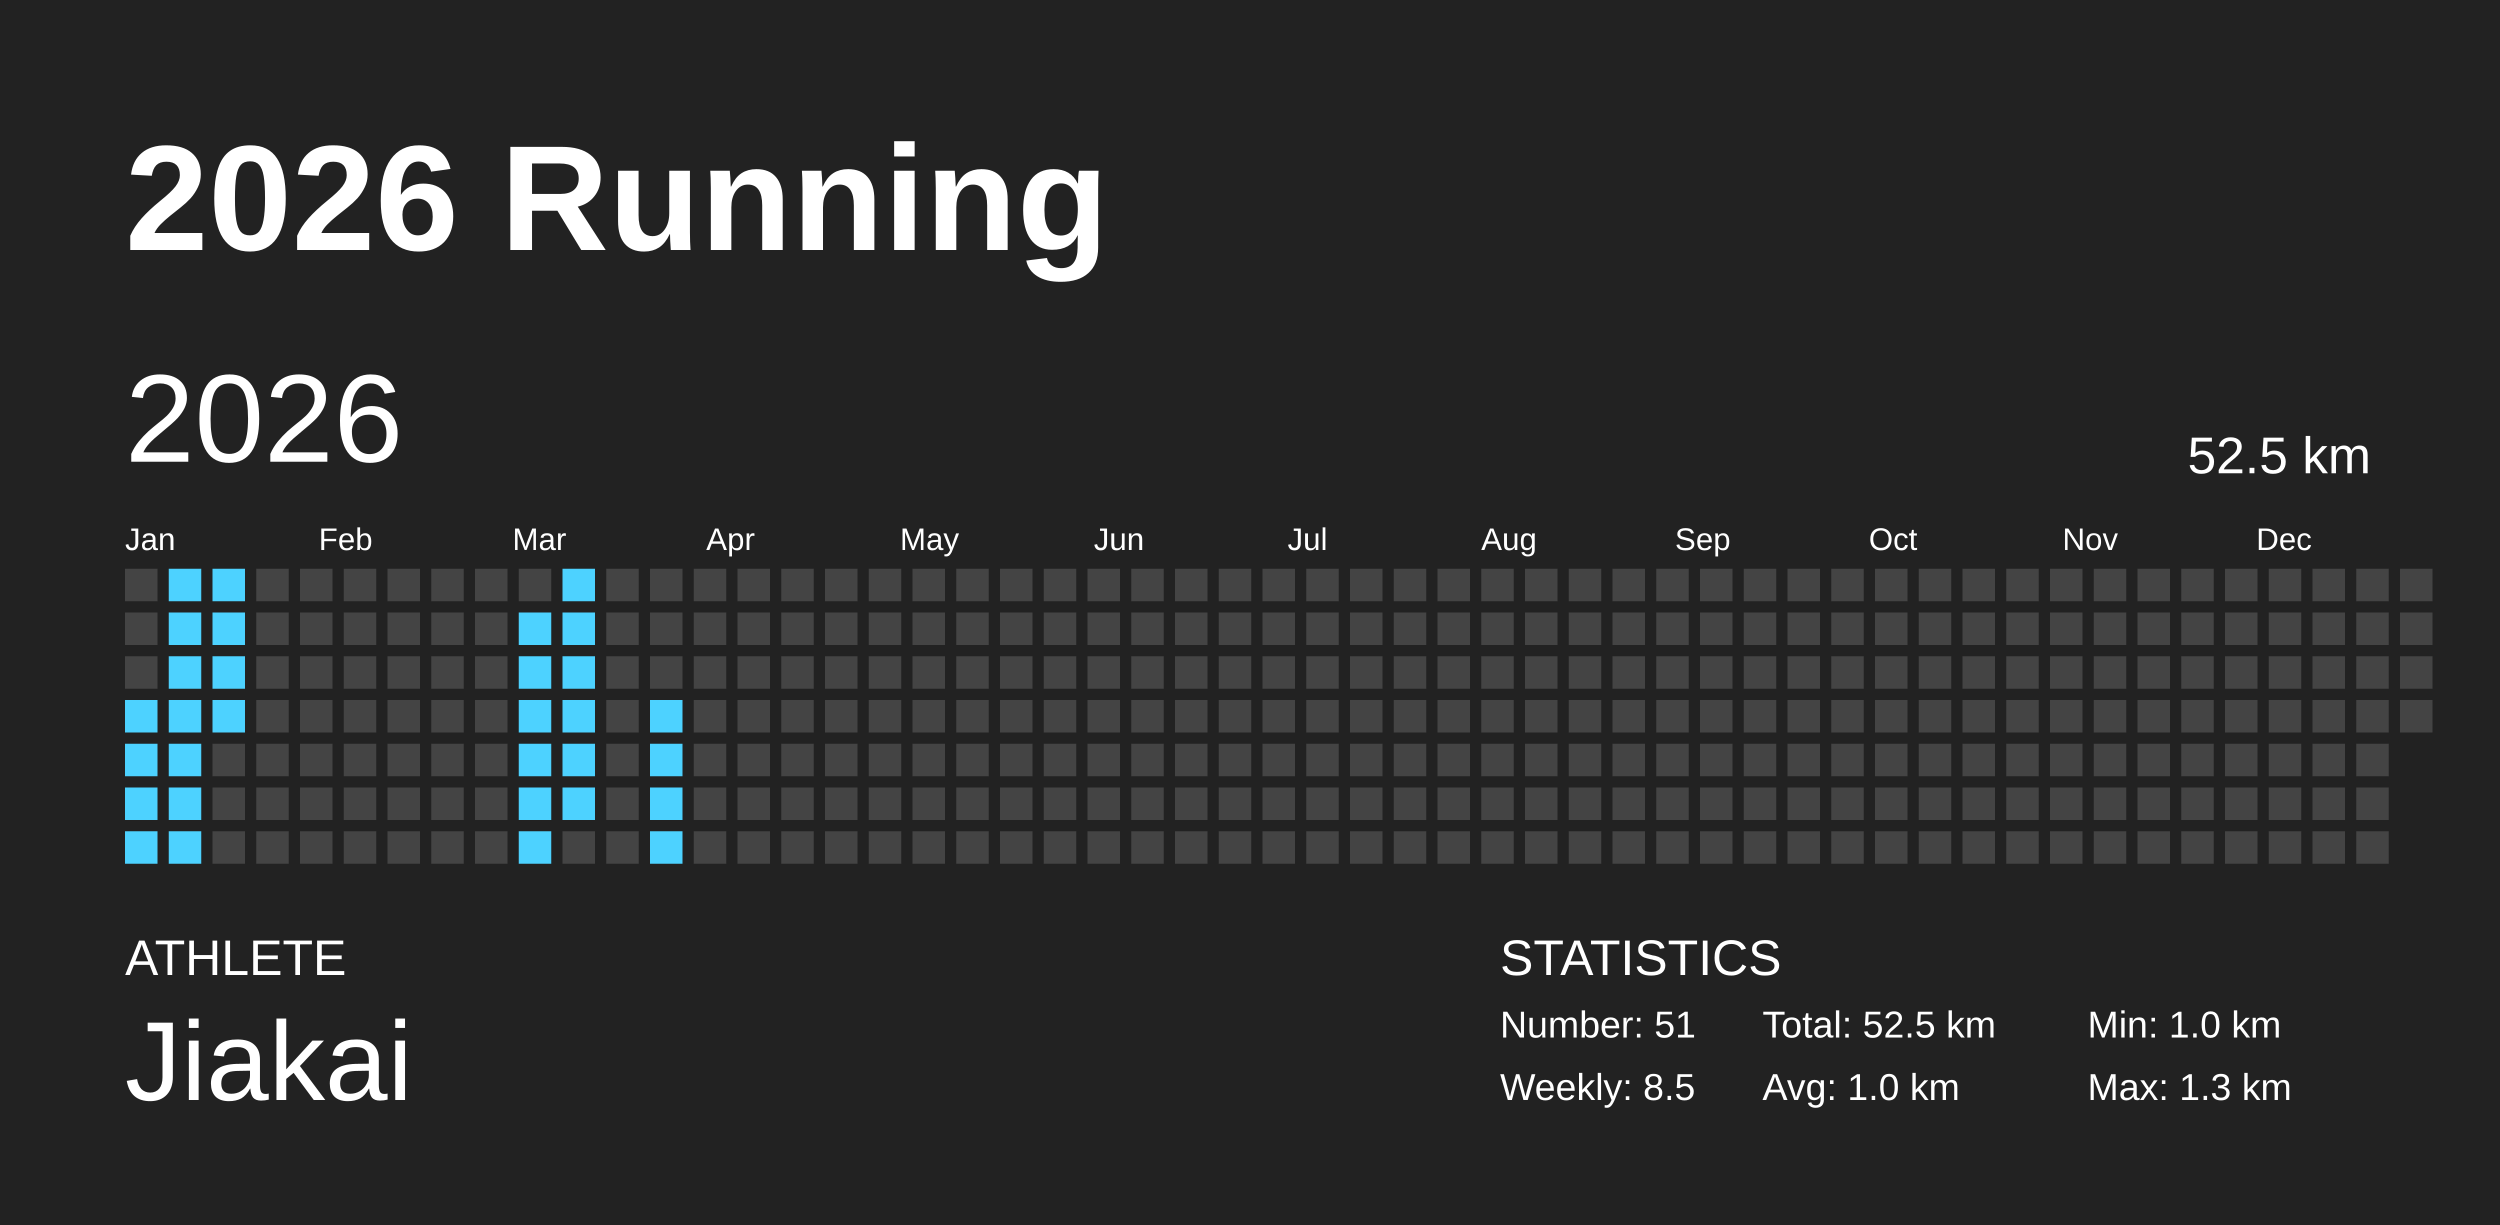
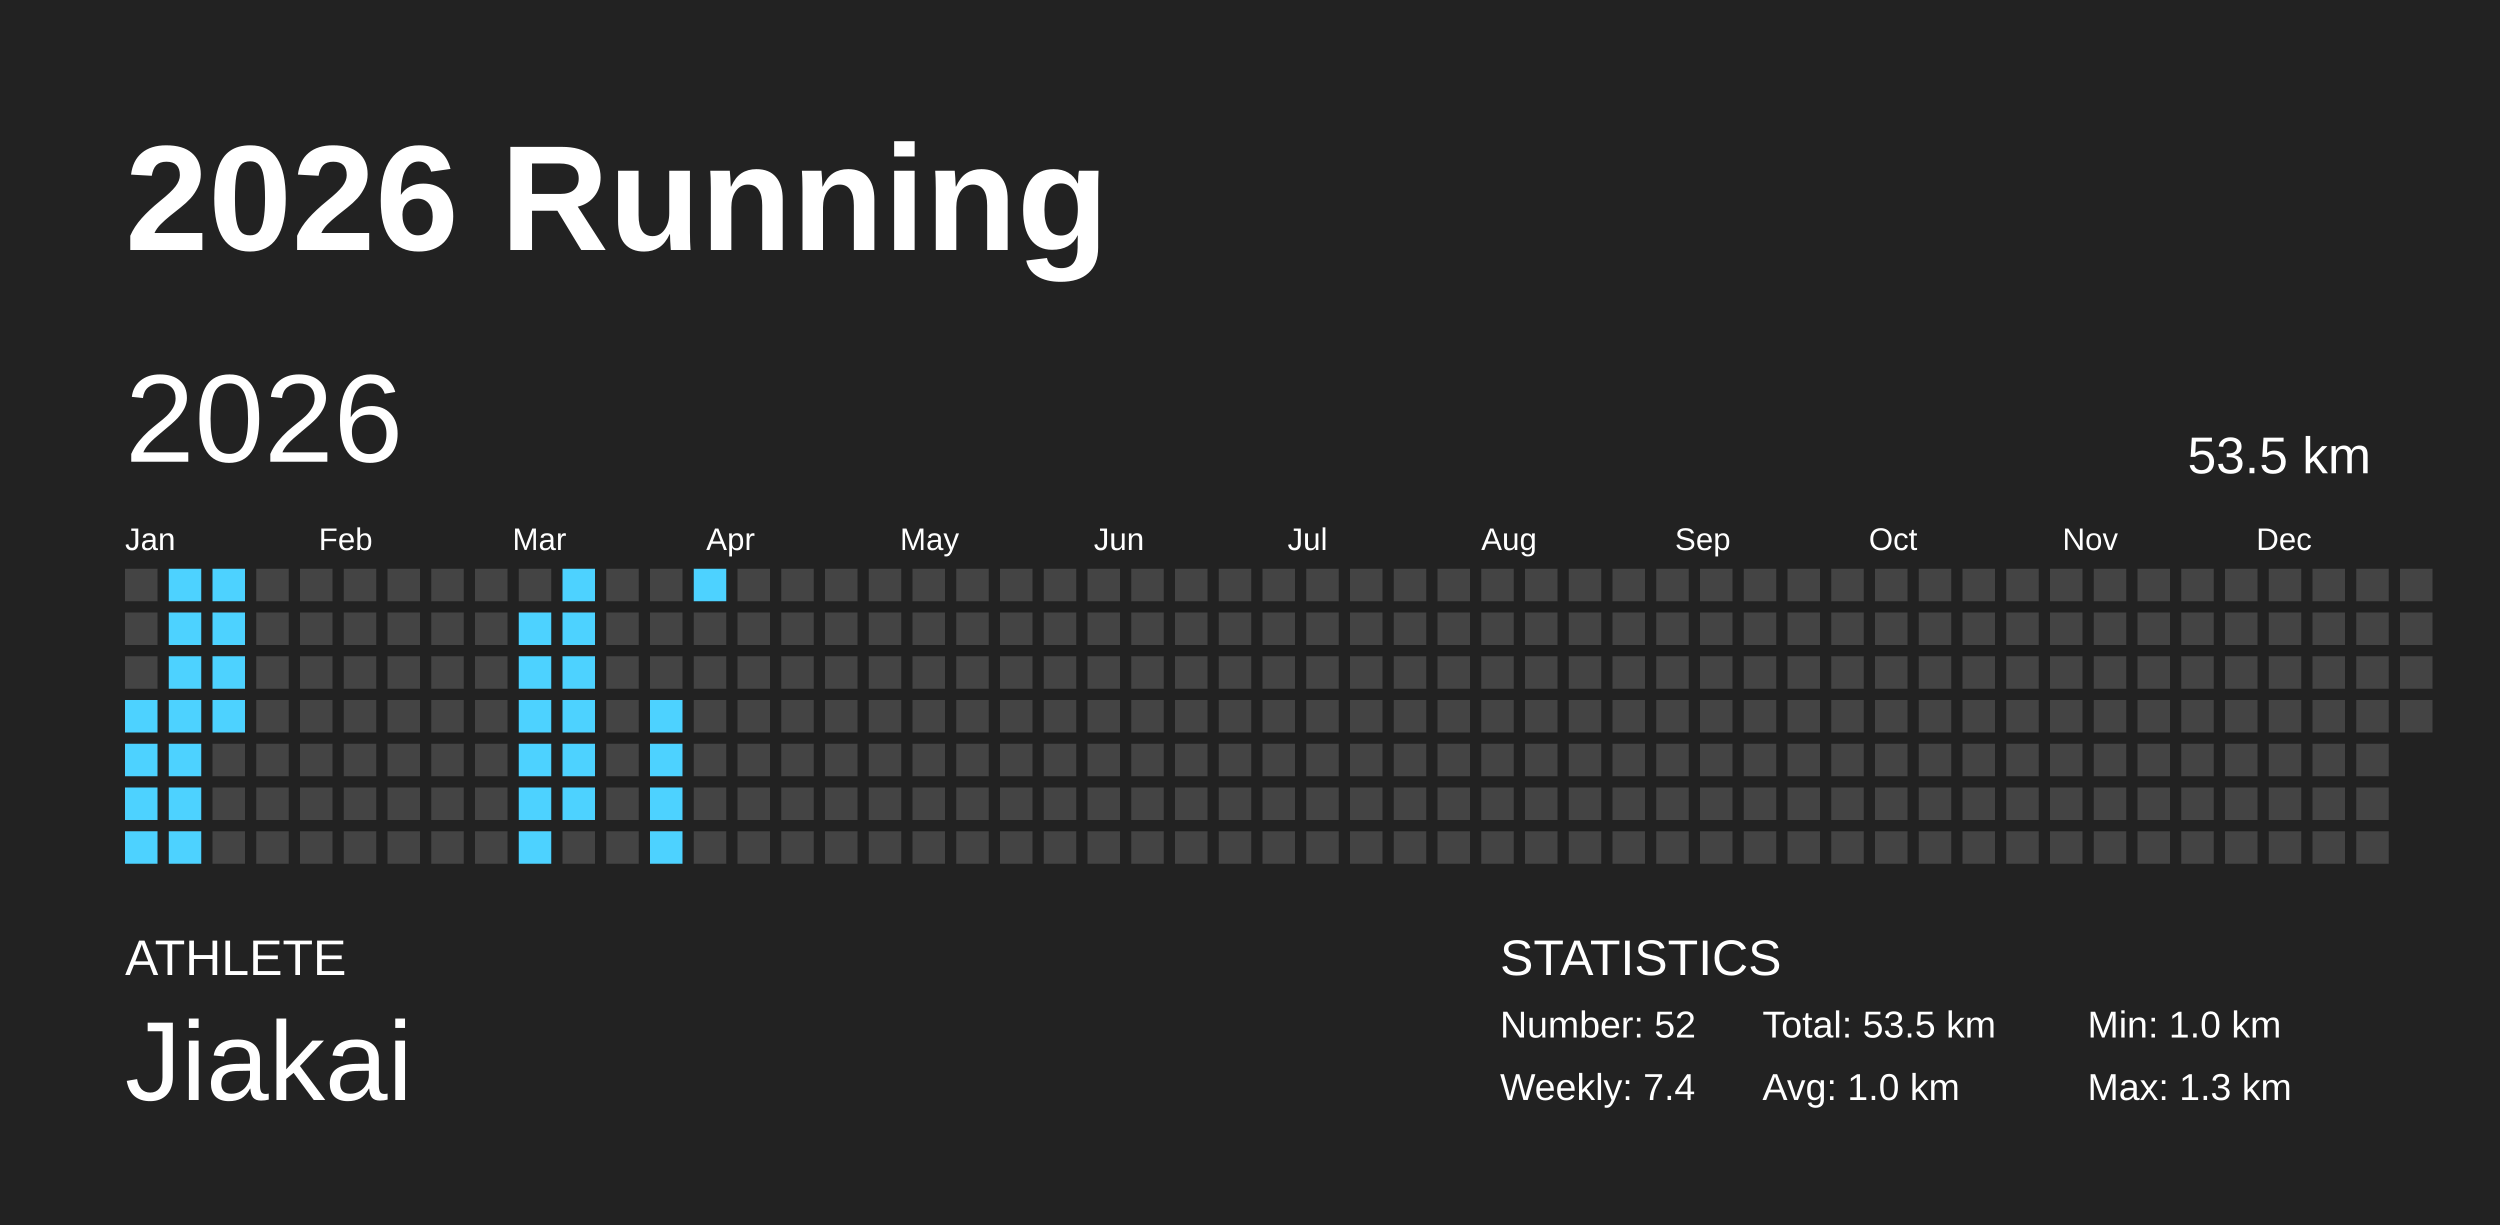
<svg xmlns="http://www.w3.org/2000/svg" baseProfile="full" height="98mm" version="1.1" viewBox="0,0,200,98" width="200mm">
  <defs />
  <rect fill="#222222" height="98" width="200" x="0" y="0" />
  <text fill="#FFFFFF" style="font-size:12px; font-family:Arial; font-weight:bold;" x="10" y="20">2026 Running</text>
  <text fill="#FFFFFF" style="font-size:4px; font-family:Arial" x="10" y="78">ATHLETE</text>
  <text fill="#FFFFFF" style="font-size:9px; font-family:Arial" x="10" y="88">Jiakai</text>
  <text fill="#FFFFFF" style="font-size:4px; font-family:Arial" x="120" y="78">STATISTICS</text>
-   <text fill="#FFFFFF" style="font-size:3px; font-family:Arial" x="120" y="83">Number: 51</text>
-   <text fill="#FFFFFF" style="font-size:3px; font-family:Arial" x="120" y="88">Weekly: 8.5</text>
-   <text fill="#FFFFFF" style="font-size:3px; font-family:Arial" x="141" y="83">Total: 52.5 km</text>
+   <text fill="#FFFFFF" style="font-size:3px; font-family:Arial" x="120" y="83">Number: 52</text>
+   <text fill="#FFFFFF" style="font-size:3px; font-family:Arial" x="120" y="88">Weekly: 7.4</text>
+   <text fill="#FFFFFF" style="font-size:3px; font-family:Arial" x="141" y="83">Total: 53.5 km</text>
  <text fill="#FFFFFF" style="font-size:3px; font-family:Arial" x="141" y="88">Avg: 1.0 km</text>
  <text fill="#FFFFFF" style="font-size:3px; font-family:Arial" x="167" y="83">Min: 1.0 km</text>
  <text fill="#FFFFFF" style="font-size:3px; font-family:Arial" x="167" y="88">Max: 1.3 km</text>
  <text dominant-baseline="hanging" fill="#FFFFFF" style="font-size:10.0px; font-family:Arial;" x="10" y="30">2026</text>
-   <text dominant-baseline="hanging" fill="#FFFFFF" style="font-size:4.125px; font-family:Arial;" x="175" y="35">52.5 km</text>
+   <text dominant-baseline="hanging" fill="#FFFFFF" style="font-size:4.125px; font-family:Arial;" x="175" y="35">53.5 km</text>
  <text fill="#FFFFFF" style="font-size:2.5px; font-family:Arial" x="10.0" y="44">Jan</text>
  <text fill="#FFFFFF" style="font-size:2.5px; font-family:Arial" x="25.5" y="44">Feb</text>
  <text fill="#FFFFFF" style="font-size:2.5px; font-family:Arial" x="41.0" y="44">Mar</text>
  <text fill="#FFFFFF" style="font-size:2.5px; font-family:Arial" x="56.5" y="44">Apr</text>
  <text fill="#FFFFFF" style="font-size:2.5px; font-family:Arial" x="72.0" y="44">May</text>
  <text fill="#FFFFFF" style="font-size:2.5px; font-family:Arial" x="87.5" y="44">Jun</text>
  <text fill="#FFFFFF" style="font-size:2.5px; font-family:Arial" x="103.0" y="44">Jul</text>
  <text fill="#FFFFFF" style="font-size:2.5px; font-family:Arial" x="118.5" y="44">Aug</text>
  <text fill="#FFFFFF" style="font-size:2.5px; font-family:Arial" x="134.0" y="44">Sep</text>
  <text fill="#FFFFFF" style="font-size:2.5px; font-family:Arial" x="149.5" y="44">Oct</text>
  <text fill="#FFFFFF" style="font-size:2.5px; font-family:Arial" x="165.0" y="44">Nov</text>
  <text fill="#FFFFFF" style="font-size:2.5px; font-family:Arial" x="180.5" y="44">Dec</text>
  <rect fill="#444444" height="2.6" width="2.6" x="10.0" y="45.5" />
  <rect fill="#444444" height="2.6" width="2.6" x="10.0" y="49.0" />
  <rect fill="#444444" height="2.6" width="2.6" x="10.0" y="52.5" />
  <rect fill="#4dd2ff" height="2.6" width="2.6" x="10.0" y="56.0" />
  <rect fill="#4dd2ff" height="2.6" width="2.6" x="10.0" y="59.5" />
  <rect fill="#4dd2ff" height="2.6" width="2.6" x="10.0" y="63.0" />
  <rect fill="#4dd2ff" height="2.6" width="2.6" x="10.0" y="66.5" />
  <rect fill="#4dd2ff" height="2.6" width="2.6" x="13.5" y="45.5" />
  <rect fill="#4dd2ff" height="2.6" width="2.6" x="13.5" y="49.0" />
  <rect fill="#4dd2ff" height="2.6" width="2.6" x="13.5" y="52.5" />
  <rect fill="#4dd2ff" height="2.6" width="2.6" x="13.5" y="56.0" />
  <rect fill="#4dd2ff" height="2.6" width="2.6" x="13.5" y="59.5" />
  <rect fill="#4dd2ff" height="2.6" width="2.6" x="13.5" y="63.0" />
  <rect fill="#4dd2ff" height="2.6" width="2.6" x="13.5" y="66.5" />
  <rect fill="#4dd2ff" height="2.6" width="2.6" x="17.0" y="45.5" />
  <rect fill="#4dd2ff" height="2.6" width="2.6" x="17.0" y="49.0" />
  <rect fill="#4dd2ff" height="2.6" width="2.6" x="17.0" y="52.5" />
  <rect fill="#4dd2ff" height="2.6" width="2.6" x="17.0" y="56.0" />
  <rect fill="#444444" height="2.6" width="2.6" x="17.0" y="59.5" />
  <rect fill="#444444" height="2.6" width="2.6" x="17.0" y="63.0" />
  <rect fill="#444444" height="2.6" width="2.6" x="17.0" y="66.5" />
  <rect fill="#444444" height="2.6" width="2.6" x="20.5" y="45.5" />
  <rect fill="#444444" height="2.6" width="2.6" x="20.5" y="49.0" />
  <rect fill="#444444" height="2.6" width="2.6" x="20.5" y="52.5" />
  <rect fill="#444444" height="2.6" width="2.6" x="20.5" y="56.0" />
  <rect fill="#444444" height="2.6" width="2.6" x="20.5" y="59.5" />
  <rect fill="#444444" height="2.6" width="2.6" x="20.5" y="63.0" />
  <rect fill="#444444" height="2.6" width="2.6" x="20.5" y="66.5" />
  <rect fill="#444444" height="2.6" width="2.6" x="24.0" y="45.5" />
  <rect fill="#444444" height="2.6" width="2.6" x="24.0" y="49.0" />
  <rect fill="#444444" height="2.6" width="2.6" x="24.0" y="52.5" />
  <rect fill="#444444" height="2.6" width="2.6" x="24.0" y="56.0" />
  <rect fill="#444444" height="2.6" width="2.6" x="24.0" y="59.5" />
  <rect fill="#444444" height="2.6" width="2.6" x="24.0" y="63.0" />
  <rect fill="#444444" height="2.6" width="2.6" x="24.0" y="66.5" />
  <rect fill="#444444" height="2.6" width="2.6" x="27.5" y="45.5" />
  <rect fill="#444444" height="2.6" width="2.6" x="27.5" y="49.0" />
  <rect fill="#444444" height="2.6" width="2.6" x="27.5" y="52.5" />
  <rect fill="#444444" height="2.6" width="2.6" x="27.5" y="56.0" />
  <rect fill="#444444" height="2.6" width="2.6" x="27.5" y="59.5" />
  <rect fill="#444444" height="2.6" width="2.6" x="27.5" y="63.0" />
  <rect fill="#444444" height="2.6" width="2.6" x="27.5" y="66.5" />
  <rect fill="#444444" height="2.6" width="2.6" x="31.0" y="45.5" />
  <rect fill="#444444" height="2.6" width="2.6" x="31.0" y="49.0" />
  <rect fill="#444444" height="2.6" width="2.6" x="31.0" y="52.5" />
  <rect fill="#444444" height="2.6" width="2.6" x="31.0" y="56.0" />
  <rect fill="#444444" height="2.6" width="2.6" x="31.0" y="59.5" />
  <rect fill="#444444" height="2.6" width="2.6" x="31.0" y="63.0" />
  <rect fill="#444444" height="2.6" width="2.6" x="31.0" y="66.5" />
  <rect fill="#444444" height="2.6" width="2.6" x="34.5" y="45.5" />
  <rect fill="#444444" height="2.6" width="2.6" x="34.5" y="49.0" />
  <rect fill="#444444" height="2.6" width="2.6" x="34.5" y="52.5" />
  <rect fill="#444444" height="2.6" width="2.6" x="34.5" y="56.0" />
  <rect fill="#444444" height="2.6" width="2.6" x="34.5" y="59.5" />
  <rect fill="#444444" height="2.6" width="2.6" x="34.5" y="63.0" />
  <rect fill="#444444" height="2.6" width="2.6" x="34.5" y="66.5" />
  <rect fill="#444444" height="2.6" width="2.6" x="38.0" y="45.5" />
  <rect fill="#444444" height="2.6" width="2.6" x="38.0" y="49.0" />
  <rect fill="#444444" height="2.6" width="2.6" x="38.0" y="52.5" />
  <rect fill="#444444" height="2.6" width="2.6" x="38.0" y="56.0" />
  <rect fill="#444444" height="2.6" width="2.6" x="38.0" y="59.5" />
  <rect fill="#444444" height="2.6" width="2.6" x="38.0" y="63.0" />
  <rect fill="#444444" height="2.6" width="2.6" x="38.0" y="66.5" />
  <rect fill="#444444" height="2.6" width="2.6" x="41.5" y="45.5" />
  <rect fill="#4dd2ff" height="2.6" width="2.6" x="41.5" y="49.0" />
  <rect fill="#4dd2ff" height="2.6" width="2.6" x="41.5" y="52.5" />
  <rect fill="#4dd2ff" height="2.6" width="2.6" x="41.5" y="56.0" />
  <rect fill="#4dd2ff" height="2.6" width="2.6" x="41.5" y="59.5" />
  <rect fill="#4dd2ff" height="2.6" width="2.6" x="41.5" y="63.0" />
  <rect fill="#4dd2ff" height="2.6" width="2.6" x="41.5" y="66.5" />
  <rect fill="#4dd2ff" height="2.6" width="2.6" x="45.0" y="45.5" />
  <rect fill="#4dd2ff" height="2.6" width="2.6" x="45.0" y="49.0" />
  <rect fill="#4dd2ff" height="2.6" width="2.6" x="45.0" y="52.5" />
  <rect fill="#4dd2ff" height="2.6" width="2.6" x="45.0" y="56.0" />
  <rect fill="#4dd2ff" height="2.6" width="2.6" x="45.0" y="59.5" />
  <rect fill="#4dd2ff" height="2.6" width="2.6" x="45.0" y="63.0" />
  <rect fill="#444444" height="2.6" width="2.6" x="45.0" y="66.5" />
  <rect fill="#444444" height="2.6" width="2.6" x="48.5" y="45.5" />
  <rect fill="#444444" height="2.6" width="2.6" x="48.5" y="49.0" />
  <rect fill="#444444" height="2.6" width="2.6" x="48.5" y="52.5" />
  <rect fill="#444444" height="2.6" width="2.6" x="48.5" y="56.0" />
  <rect fill="#444444" height="2.6" width="2.6" x="48.5" y="59.5" />
  <rect fill="#444444" height="2.6" width="2.6" x="48.5" y="63.0" />
  <rect fill="#444444" height="2.6" width="2.6" x="48.5" y="66.5" />
  <rect fill="#444444" height="2.6" width="2.6" x="52.0" y="45.5" />
  <rect fill="#444444" height="2.6" width="2.6" x="52.0" y="49.0" />
  <rect fill="#444444" height="2.6" width="2.6" x="52.0" y="52.5" />
  <rect fill="#4dd2ff" height="2.6" width="2.6" x="52.0" y="56.0" />
  <rect fill="#4dd2ff" height="2.6" width="2.6" x="52.0" y="59.5" />
  <rect fill="#4dd2ff" height="2.6" width="2.6" x="52.0" y="63.0" />
  <rect fill="#4dd2ff" height="2.6" width="2.6" x="52.0" y="66.5" />
-   <rect fill="#444444" height="2.6" width="2.6" x="55.5" y="45.5" />
+   <rect fill="#4dd2ff" height="2.6" width="2.6" x="55.5" y="45.5" />
  <rect fill="#444444" height="2.6" width="2.6" x="55.5" y="49.0" />
  <rect fill="#444444" height="2.6" width="2.6" x="55.5" y="52.5" />
  <rect fill="#444444" height="2.6" width="2.6" x="55.5" y="56.0" />
  <rect fill="#444444" height="2.6" width="2.6" x="55.5" y="59.5" />
  <rect fill="#444444" height="2.6" width="2.6" x="55.5" y="63.0" />
  <rect fill="#444444" height="2.6" width="2.6" x="55.5" y="66.5" />
  <rect fill="#444444" height="2.6" width="2.6" x="59.0" y="45.5" />
  <rect fill="#444444" height="2.6" width="2.6" x="59.0" y="49.0" />
  <rect fill="#444444" height="2.6" width="2.6" x="59.0" y="52.5" />
  <rect fill="#444444" height="2.6" width="2.6" x="59.0" y="56.0" />
  <rect fill="#444444" height="2.6" width="2.6" x="59.0" y="59.5" />
  <rect fill="#444444" height="2.6" width="2.6" x="59.0" y="63.0" />
  <rect fill="#444444" height="2.6" width="2.6" x="59.0" y="66.5" />
  <rect fill="#444444" height="2.6" width="2.6" x="62.5" y="45.5" />
  <rect fill="#444444" height="2.6" width="2.6" x="62.5" y="49.0" />
  <rect fill="#444444" height="2.6" width="2.6" x="62.5" y="52.5" />
  <rect fill="#444444" height="2.6" width="2.6" x="62.5" y="56.0" />
  <rect fill="#444444" height="2.6" width="2.6" x="62.5" y="59.5" />
  <rect fill="#444444" height="2.6" width="2.6" x="62.5" y="63.0" />
  <rect fill="#444444" height="2.6" width="2.6" x="62.5" y="66.5" />
  <rect fill="#444444" height="2.6" width="2.6" x="66.0" y="45.5" />
  <rect fill="#444444" height="2.6" width="2.6" x="66.0" y="49.0" />
  <rect fill="#444444" height="2.6" width="2.6" x="66.0" y="52.5" />
  <rect fill="#444444" height="2.6" width="2.6" x="66.0" y="56.0" />
  <rect fill="#444444" height="2.6" width="2.6" x="66.0" y="59.5" />
  <rect fill="#444444" height="2.6" width="2.6" x="66.0" y="63.0" />
  <rect fill="#444444" height="2.6" width="2.6" x="66.0" y="66.5" />
  <rect fill="#444444" height="2.6" width="2.6" x="69.5" y="45.5" />
  <rect fill="#444444" height="2.6" width="2.6" x="69.5" y="49.0" />
  <rect fill="#444444" height="2.6" width="2.6" x="69.5" y="52.5" />
  <rect fill="#444444" height="2.6" width="2.6" x="69.5" y="56.0" />
  <rect fill="#444444" height="2.6" width="2.6" x="69.5" y="59.5" />
  <rect fill="#444444" height="2.6" width="2.6" x="69.5" y="63.0" />
  <rect fill="#444444" height="2.6" width="2.6" x="69.5" y="66.5" />
  <rect fill="#444444" height="2.6" width="2.6" x="73.0" y="45.5" />
  <rect fill="#444444" height="2.6" width="2.6" x="73.0" y="49.0" />
  <rect fill="#444444" height="2.6" width="2.6" x="73.0" y="52.5" />
  <rect fill="#444444" height="2.6" width="2.6" x="73.0" y="56.0" />
  <rect fill="#444444" height="2.6" width="2.6" x="73.0" y="59.5" />
  <rect fill="#444444" height="2.6" width="2.6" x="73.0" y="63.0" />
  <rect fill="#444444" height="2.6" width="2.6" x="73.0" y="66.5" />
  <rect fill="#444444" height="2.6" width="2.6" x="76.5" y="45.5" />
  <rect fill="#444444" height="2.6" width="2.6" x="76.5" y="49.0" />
  <rect fill="#444444" height="2.6" width="2.6" x="76.5" y="52.5" />
  <rect fill="#444444" height="2.6" width="2.6" x="76.5" y="56.0" />
  <rect fill="#444444" height="2.6" width="2.6" x="76.5" y="59.5" />
  <rect fill="#444444" height="2.6" width="2.6" x="76.5" y="63.0" />
  <rect fill="#444444" height="2.6" width="2.6" x="76.5" y="66.5" />
  <rect fill="#444444" height="2.6" width="2.6" x="80.0" y="45.5" />
  <rect fill="#444444" height="2.6" width="2.6" x="80.0" y="49.0" />
  <rect fill="#444444" height="2.6" width="2.6" x="80.0" y="52.5" />
  <rect fill="#444444" height="2.6" width="2.6" x="80.0" y="56.0" />
  <rect fill="#444444" height="2.6" width="2.6" x="80.0" y="59.5" />
  <rect fill="#444444" height="2.6" width="2.6" x="80.0" y="63.0" />
  <rect fill="#444444" height="2.6" width="2.6" x="80.0" y="66.5" />
  <rect fill="#444444" height="2.6" width="2.6" x="83.5" y="45.5" />
  <rect fill="#444444" height="2.6" width="2.6" x="83.5" y="49.0" />
  <rect fill="#444444" height="2.6" width="2.6" x="83.5" y="52.5" />
  <rect fill="#444444" height="2.6" width="2.6" x="83.5" y="56.0" />
  <rect fill="#444444" height="2.6" width="2.6" x="83.5" y="59.5" />
  <rect fill="#444444" height="2.6" width="2.6" x="83.5" y="63.0" />
  <rect fill="#444444" height="2.6" width="2.6" x="83.5" y="66.5" />
  <rect fill="#444444" height="2.6" width="2.6" x="87.0" y="45.5" />
  <rect fill="#444444" height="2.6" width="2.6" x="87.0" y="49.0" />
  <rect fill="#444444" height="2.6" width="2.6" x="87.0" y="52.5" />
  <rect fill="#444444" height="2.6" width="2.6" x="87.0" y="56.0" />
  <rect fill="#444444" height="2.6" width="2.6" x="87.0" y="59.5" />
  <rect fill="#444444" height="2.6" width="2.6" x="87.0" y="63.0" />
  <rect fill="#444444" height="2.6" width="2.6" x="87.0" y="66.5" />
  <rect fill="#444444" height="2.6" width="2.6" x="90.5" y="45.5" />
  <rect fill="#444444" height="2.6" width="2.6" x="90.5" y="49.0" />
  <rect fill="#444444" height="2.6" width="2.6" x="90.5" y="52.5" />
  <rect fill="#444444" height="2.6" width="2.6" x="90.5" y="56.0" />
  <rect fill="#444444" height="2.6" width="2.6" x="90.5" y="59.5" />
  <rect fill="#444444" height="2.6" width="2.6" x="90.5" y="63.0" />
  <rect fill="#444444" height="2.6" width="2.6" x="90.5" y="66.5" />
  <rect fill="#444444" height="2.6" width="2.6" x="94.0" y="45.5" />
  <rect fill="#444444" height="2.6" width="2.6" x="94.0" y="49.0" />
  <rect fill="#444444" height="2.6" width="2.6" x="94.0" y="52.5" />
  <rect fill="#444444" height="2.6" width="2.6" x="94.0" y="56.0" />
  <rect fill="#444444" height="2.6" width="2.6" x="94.0" y="59.5" />
  <rect fill="#444444" height="2.6" width="2.6" x="94.0" y="63.0" />
  <rect fill="#444444" height="2.6" width="2.6" x="94.0" y="66.5" />
  <rect fill="#444444" height="2.6" width="2.6" x="97.5" y="45.5" />
  <rect fill="#444444" height="2.6" width="2.6" x="97.5" y="49.0" />
  <rect fill="#444444" height="2.6" width="2.6" x="97.5" y="52.5" />
  <rect fill="#444444" height="2.6" width="2.6" x="97.5" y="56.0" />
  <rect fill="#444444" height="2.6" width="2.6" x="97.5" y="59.5" />
  <rect fill="#444444" height="2.6" width="2.6" x="97.5" y="63.0" />
  <rect fill="#444444" height="2.6" width="2.6" x="97.5" y="66.5" />
  <rect fill="#444444" height="2.6" width="2.6" x="101.0" y="45.5" />
  <rect fill="#444444" height="2.6" width="2.6" x="101.0" y="49.0" />
  <rect fill="#444444" height="2.6" width="2.6" x="101.0" y="52.5" />
  <rect fill="#444444" height="2.6" width="2.6" x="101.0" y="56.0" />
  <rect fill="#444444" height="2.6" width="2.6" x="101.0" y="59.5" />
  <rect fill="#444444" height="2.6" width="2.6" x="101.0" y="63.0" />
  <rect fill="#444444" height="2.6" width="2.6" x="101.0" y="66.5" />
  <rect fill="#444444" height="2.6" width="2.6" x="104.5" y="45.5" />
  <rect fill="#444444" height="2.6" width="2.6" x="104.5" y="49.0" />
  <rect fill="#444444" height="2.6" width="2.6" x="104.5" y="52.5" />
  <rect fill="#444444" height="2.6" width="2.6" x="104.5" y="56.0" />
  <rect fill="#444444" height="2.6" width="2.6" x="104.5" y="59.5" />
  <rect fill="#444444" height="2.6" width="2.6" x="104.5" y="63.0" />
  <rect fill="#444444" height="2.6" width="2.6" x="104.5" y="66.5" />
  <rect fill="#444444" height="2.6" width="2.6" x="108.0" y="45.5" />
  <rect fill="#444444" height="2.6" width="2.6" x="108.0" y="49.0" />
  <rect fill="#444444" height="2.6" width="2.6" x="108.0" y="52.5" />
  <rect fill="#444444" height="2.6" width="2.6" x="108.0" y="56.0" />
  <rect fill="#444444" height="2.6" width="2.6" x="108.0" y="59.5" />
  <rect fill="#444444" height="2.6" width="2.6" x="108.0" y="63.0" />
  <rect fill="#444444" height="2.6" width="2.6" x="108.0" y="66.5" />
  <rect fill="#444444" height="2.6" width="2.6" x="111.5" y="45.5" />
  <rect fill="#444444" height="2.6" width="2.6" x="111.5" y="49.0" />
  <rect fill="#444444" height="2.6" width="2.6" x="111.5" y="52.5" />
  <rect fill="#444444" height="2.6" width="2.6" x="111.5" y="56.0" />
  <rect fill="#444444" height="2.6" width="2.6" x="111.5" y="59.5" />
  <rect fill="#444444" height="2.6" width="2.6" x="111.5" y="63.0" />
  <rect fill="#444444" height="2.6" width="2.6" x="111.5" y="66.5" />
  <rect fill="#444444" height="2.6" width="2.6" x="115.0" y="45.5" />
  <rect fill="#444444" height="2.6" width="2.6" x="115.0" y="49.0" />
  <rect fill="#444444" height="2.6" width="2.6" x="115.0" y="52.5" />
  <rect fill="#444444" height="2.6" width="2.6" x="115.0" y="56.0" />
  <rect fill="#444444" height="2.6" width="2.6" x="115.0" y="59.5" />
  <rect fill="#444444" height="2.6" width="2.6" x="115.0" y="63.0" />
  <rect fill="#444444" height="2.6" width="2.6" x="115.0" y="66.5" />
  <rect fill="#444444" height="2.6" width="2.6" x="118.5" y="45.5" />
  <rect fill="#444444" height="2.6" width="2.6" x="118.5" y="49.0" />
  <rect fill="#444444" height="2.6" width="2.6" x="118.5" y="52.5" />
  <rect fill="#444444" height="2.6" width="2.6" x="118.5" y="56.0" />
  <rect fill="#444444" height="2.6" width="2.6" x="118.5" y="59.5" />
  <rect fill="#444444" height="2.6" width="2.6" x="118.5" y="63.0" />
  <rect fill="#444444" height="2.6" width="2.6" x="118.5" y="66.5" />
  <rect fill="#444444" height="2.6" width="2.6" x="122.0" y="45.5" />
  <rect fill="#444444" height="2.6" width="2.6" x="122.0" y="49.0" />
  <rect fill="#444444" height="2.6" width="2.6" x="122.0" y="52.5" />
  <rect fill="#444444" height="2.6" width="2.6" x="122.0" y="56.0" />
  <rect fill="#444444" height="2.6" width="2.6" x="122.0" y="59.5" />
  <rect fill="#444444" height="2.6" width="2.6" x="122.0" y="63.0" />
  <rect fill="#444444" height="2.6" width="2.6" x="122.0" y="66.5" />
  <rect fill="#444444" height="2.6" width="2.6" x="125.5" y="45.5" />
  <rect fill="#444444" height="2.6" width="2.6" x="125.5" y="49.0" />
  <rect fill="#444444" height="2.6" width="2.6" x="125.5" y="52.5" />
  <rect fill="#444444" height="2.6" width="2.6" x="125.5" y="56.0" />
  <rect fill="#444444" height="2.6" width="2.6" x="125.5" y="59.5" />
  <rect fill="#444444" height="2.6" width="2.6" x="125.5" y="63.0" />
  <rect fill="#444444" height="2.6" width="2.6" x="125.5" y="66.5" />
  <rect fill="#444444" height="2.6" width="2.6" x="129.0" y="45.5" />
  <rect fill="#444444" height="2.6" width="2.6" x="129.0" y="49.0" />
  <rect fill="#444444" height="2.6" width="2.6" x="129.0" y="52.5" />
  <rect fill="#444444" height="2.6" width="2.6" x="129.0" y="56.0" />
  <rect fill="#444444" height="2.6" width="2.6" x="129.0" y="59.5" />
  <rect fill="#444444" height="2.6" width="2.6" x="129.0" y="63.0" />
  <rect fill="#444444" height="2.6" width="2.6" x="129.0" y="66.5" />
  <rect fill="#444444" height="2.6" width="2.6" x="132.5" y="45.5" />
  <rect fill="#444444" height="2.6" width="2.6" x="132.5" y="49.0" />
  <rect fill="#444444" height="2.6" width="2.6" x="132.5" y="52.5" />
  <rect fill="#444444" height="2.6" width="2.6" x="132.5" y="56.0" />
  <rect fill="#444444" height="2.6" width="2.6" x="132.5" y="59.5" />
  <rect fill="#444444" height="2.6" width="2.6" x="132.5" y="63.0" />
  <rect fill="#444444" height="2.6" width="2.6" x="132.5" y="66.5" />
  <rect fill="#444444" height="2.6" width="2.6" x="136.0" y="45.5" />
  <rect fill="#444444" height="2.6" width="2.6" x="136.0" y="49.0" />
  <rect fill="#444444" height="2.6" width="2.6" x="136.0" y="52.5" />
  <rect fill="#444444" height="2.6" width="2.6" x="136.0" y="56.0" />
  <rect fill="#444444" height="2.6" width="2.6" x="136.0" y="59.5" />
  <rect fill="#444444" height="2.6" width="2.6" x="136.0" y="63.0" />
  <rect fill="#444444" height="2.6" width="2.6" x="136.0" y="66.5" />
  <rect fill="#444444" height="2.6" width="2.6" x="139.5" y="45.5" />
  <rect fill="#444444" height="2.6" width="2.6" x="139.5" y="49.0" />
  <rect fill="#444444" height="2.6" width="2.6" x="139.5" y="52.5" />
  <rect fill="#444444" height="2.6" width="2.6" x="139.5" y="56.0" />
  <rect fill="#444444" height="2.6" width="2.6" x="139.5" y="59.5" />
  <rect fill="#444444" height="2.6" width="2.6" x="139.5" y="63.0" />
  <rect fill="#444444" height="2.6" width="2.6" x="139.5" y="66.5" />
  <rect fill="#444444" height="2.6" width="2.6" x="143.0" y="45.5" />
  <rect fill="#444444" height="2.6" width="2.6" x="143.0" y="49.0" />
  <rect fill="#444444" height="2.6" width="2.6" x="143.0" y="52.5" />
  <rect fill="#444444" height="2.6" width="2.6" x="143.0" y="56.0" />
  <rect fill="#444444" height="2.6" width="2.6" x="143.0" y="59.5" />
  <rect fill="#444444" height="2.6" width="2.6" x="143.0" y="63.0" />
  <rect fill="#444444" height="2.6" width="2.6" x="143.0" y="66.5" />
  <rect fill="#444444" height="2.6" width="2.6" x="146.5" y="45.5" />
  <rect fill="#444444" height="2.6" width="2.6" x="146.5" y="49.0" />
  <rect fill="#444444" height="2.6" width="2.6" x="146.5" y="52.5" />
  <rect fill="#444444" height="2.6" width="2.6" x="146.5" y="56.0" />
  <rect fill="#444444" height="2.6" width="2.6" x="146.5" y="59.5" />
  <rect fill="#444444" height="2.6" width="2.6" x="146.5" y="63.0" />
  <rect fill="#444444" height="2.6" width="2.6" x="146.5" y="66.5" />
  <rect fill="#444444" height="2.6" width="2.6" x="150.0" y="45.5" />
  <rect fill="#444444" height="2.6" width="2.6" x="150.0" y="49.0" />
  <rect fill="#444444" height="2.6" width="2.6" x="150.0" y="52.5" />
  <rect fill="#444444" height="2.6" width="2.6" x="150.0" y="56.0" />
  <rect fill="#444444" height="2.6" width="2.6" x="150.0" y="59.5" />
  <rect fill="#444444" height="2.6" width="2.6" x="150.0" y="63.0" />
  <rect fill="#444444" height="2.6" width="2.6" x="150.0" y="66.5" />
  <rect fill="#444444" height="2.6" width="2.6" x="153.5" y="45.5" />
  <rect fill="#444444" height="2.6" width="2.6" x="153.5" y="49.0" />
  <rect fill="#444444" height="2.6" width="2.6" x="153.5" y="52.5" />
  <rect fill="#444444" height="2.6" width="2.6" x="153.5" y="56.0" />
  <rect fill="#444444" height="2.6" width="2.6" x="153.5" y="59.5" />
  <rect fill="#444444" height="2.6" width="2.6" x="153.5" y="63.0" />
  <rect fill="#444444" height="2.6" width="2.6" x="153.5" y="66.5" />
  <rect fill="#444444" height="2.6" width="2.6" x="157.0" y="45.5" />
  <rect fill="#444444" height="2.6" width="2.6" x="157.0" y="49.0" />
  <rect fill="#444444" height="2.6" width="2.6" x="157.0" y="52.5" />
  <rect fill="#444444" height="2.6" width="2.6" x="157.0" y="56.0" />
  <rect fill="#444444" height="2.6" width="2.6" x="157.0" y="59.5" />
  <rect fill="#444444" height="2.6" width="2.6" x="157.0" y="63.0" />
  <rect fill="#444444" height="2.6" width="2.6" x="157.0" y="66.5" />
  <rect fill="#444444" height="2.6" width="2.6" x="160.5" y="45.5" />
  <rect fill="#444444" height="2.6" width="2.6" x="160.5" y="49.0" />
  <rect fill="#444444" height="2.6" width="2.6" x="160.5" y="52.5" />
  <rect fill="#444444" height="2.6" width="2.6" x="160.5" y="56.0" />
  <rect fill="#444444" height="2.6" width="2.6" x="160.5" y="59.5" />
  <rect fill="#444444" height="2.6" width="2.6" x="160.5" y="63.0" />
  <rect fill="#444444" height="2.6" width="2.6" x="160.5" y="66.5" />
  <rect fill="#444444" height="2.6" width="2.6" x="164.0" y="45.5" />
  <rect fill="#444444" height="2.6" width="2.6" x="164.0" y="49.0" />
  <rect fill="#444444" height="2.6" width="2.6" x="164.0" y="52.5" />
  <rect fill="#444444" height="2.6" width="2.6" x="164.0" y="56.0" />
  <rect fill="#444444" height="2.6" width="2.6" x="164.0" y="59.5" />
  <rect fill="#444444" height="2.6" width="2.6" x="164.0" y="63.0" />
  <rect fill="#444444" height="2.6" width="2.6" x="164.0" y="66.5" />
  <rect fill="#444444" height="2.6" width="2.6" x="167.5" y="45.5" />
  <rect fill="#444444" height="2.6" width="2.6" x="167.5" y="49.0" />
  <rect fill="#444444" height="2.6" width="2.6" x="167.5" y="52.5" />
  <rect fill="#444444" height="2.6" width="2.6" x="167.5" y="56.0" />
  <rect fill="#444444" height="2.6" width="2.6" x="167.5" y="59.5" />
  <rect fill="#444444" height="2.6" width="2.6" x="167.5" y="63.0" />
  <rect fill="#444444" height="2.6" width="2.6" x="167.5" y="66.5" />
  <rect fill="#444444" height="2.6" width="2.6" x="171.0" y="45.5" />
  <rect fill="#444444" height="2.6" width="2.6" x="171.0" y="49.0" />
  <rect fill="#444444" height="2.6" width="2.6" x="171.0" y="52.5" />
  <rect fill="#444444" height="2.6" width="2.6" x="171.0" y="56.0" />
  <rect fill="#444444" height="2.6" width="2.6" x="171.0" y="59.5" />
  <rect fill="#444444" height="2.6" width="2.6" x="171.0" y="63.0" />
  <rect fill="#444444" height="2.6" width="2.6" x="171.0" y="66.5" />
  <rect fill="#444444" height="2.6" width="2.6" x="174.5" y="45.5" />
  <rect fill="#444444" height="2.6" width="2.6" x="174.5" y="49.0" />
  <rect fill="#444444" height="2.6" width="2.6" x="174.5" y="52.5" />
  <rect fill="#444444" height="2.6" width="2.6" x="174.5" y="56.0" />
  <rect fill="#444444" height="2.6" width="2.6" x="174.5" y="59.5" />
  <rect fill="#444444" height="2.6" width="2.6" x="174.5" y="63.0" />
  <rect fill="#444444" height="2.6" width="2.6" x="174.5" y="66.5" />
  <rect fill="#444444" height="2.6" width="2.6" x="178.0" y="45.5" />
  <rect fill="#444444" height="2.6" width="2.6" x="178.0" y="49.0" />
  <rect fill="#444444" height="2.6" width="2.6" x="178.0" y="52.5" />
  <rect fill="#444444" height="2.6" width="2.6" x="178.0" y="56.0" />
  <rect fill="#444444" height="2.6" width="2.6" x="178.0" y="59.5" />
  <rect fill="#444444" height="2.6" width="2.6" x="178.0" y="63.0" />
  <rect fill="#444444" height="2.6" width="2.6" x="178.0" y="66.5" />
  <rect fill="#444444" height="2.6" width="2.6" x="181.5" y="45.5" />
  <rect fill="#444444" height="2.6" width="2.6" x="181.5" y="49.0" />
  <rect fill="#444444" height="2.6" width="2.6" x="181.5" y="52.5" />
  <rect fill="#444444" height="2.6" width="2.6" x="181.5" y="56.0" />
  <rect fill="#444444" height="2.6" width="2.6" x="181.5" y="59.5" />
  <rect fill="#444444" height="2.6" width="2.6" x="181.5" y="63.0" />
  <rect fill="#444444" height="2.6" width="2.6" x="181.5" y="66.5" />
  <rect fill="#444444" height="2.6" width="2.6" x="185.0" y="45.5" />
  <rect fill="#444444" height="2.6" width="2.6" x="185.0" y="49.0" />
  <rect fill="#444444" height="2.6" width="2.6" x="185.0" y="52.5" />
  <rect fill="#444444" height="2.6" width="2.6" x="185.0" y="56.0" />
  <rect fill="#444444" height="2.6" width="2.6" x="185.0" y="59.5" />
  <rect fill="#444444" height="2.6" width="2.6" x="185.0" y="63.0" />
  <rect fill="#444444" height="2.6" width="2.6" x="185.0" y="66.5" />
  <rect fill="#444444" height="2.6" width="2.6" x="188.5" y="45.5" />
  <rect fill="#444444" height="2.6" width="2.6" x="188.5" y="49.0" />
  <rect fill="#444444" height="2.6" width="2.6" x="188.5" y="52.5" />
  <rect fill="#444444" height="2.6" width="2.6" x="188.5" y="56.0" />
  <rect fill="#444444" height="2.6" width="2.6" x="188.5" y="59.5" />
  <rect fill="#444444" height="2.6" width="2.6" x="188.5" y="63.0" />
  <rect fill="#444444" height="2.6" width="2.6" x="188.5" y="66.5" />
  <rect fill="#444444" height="2.6" width="2.6" x="192.0" y="45.5" />
  <rect fill="#444444" height="2.6" width="2.6" x="192.0" y="49.0" />
  <rect fill="#444444" height="2.6" width="2.6" x="192.0" y="52.5" />
  <rect fill="#444444" height="2.6" width="2.6" x="192.0" y="56.0" />
</svg>
